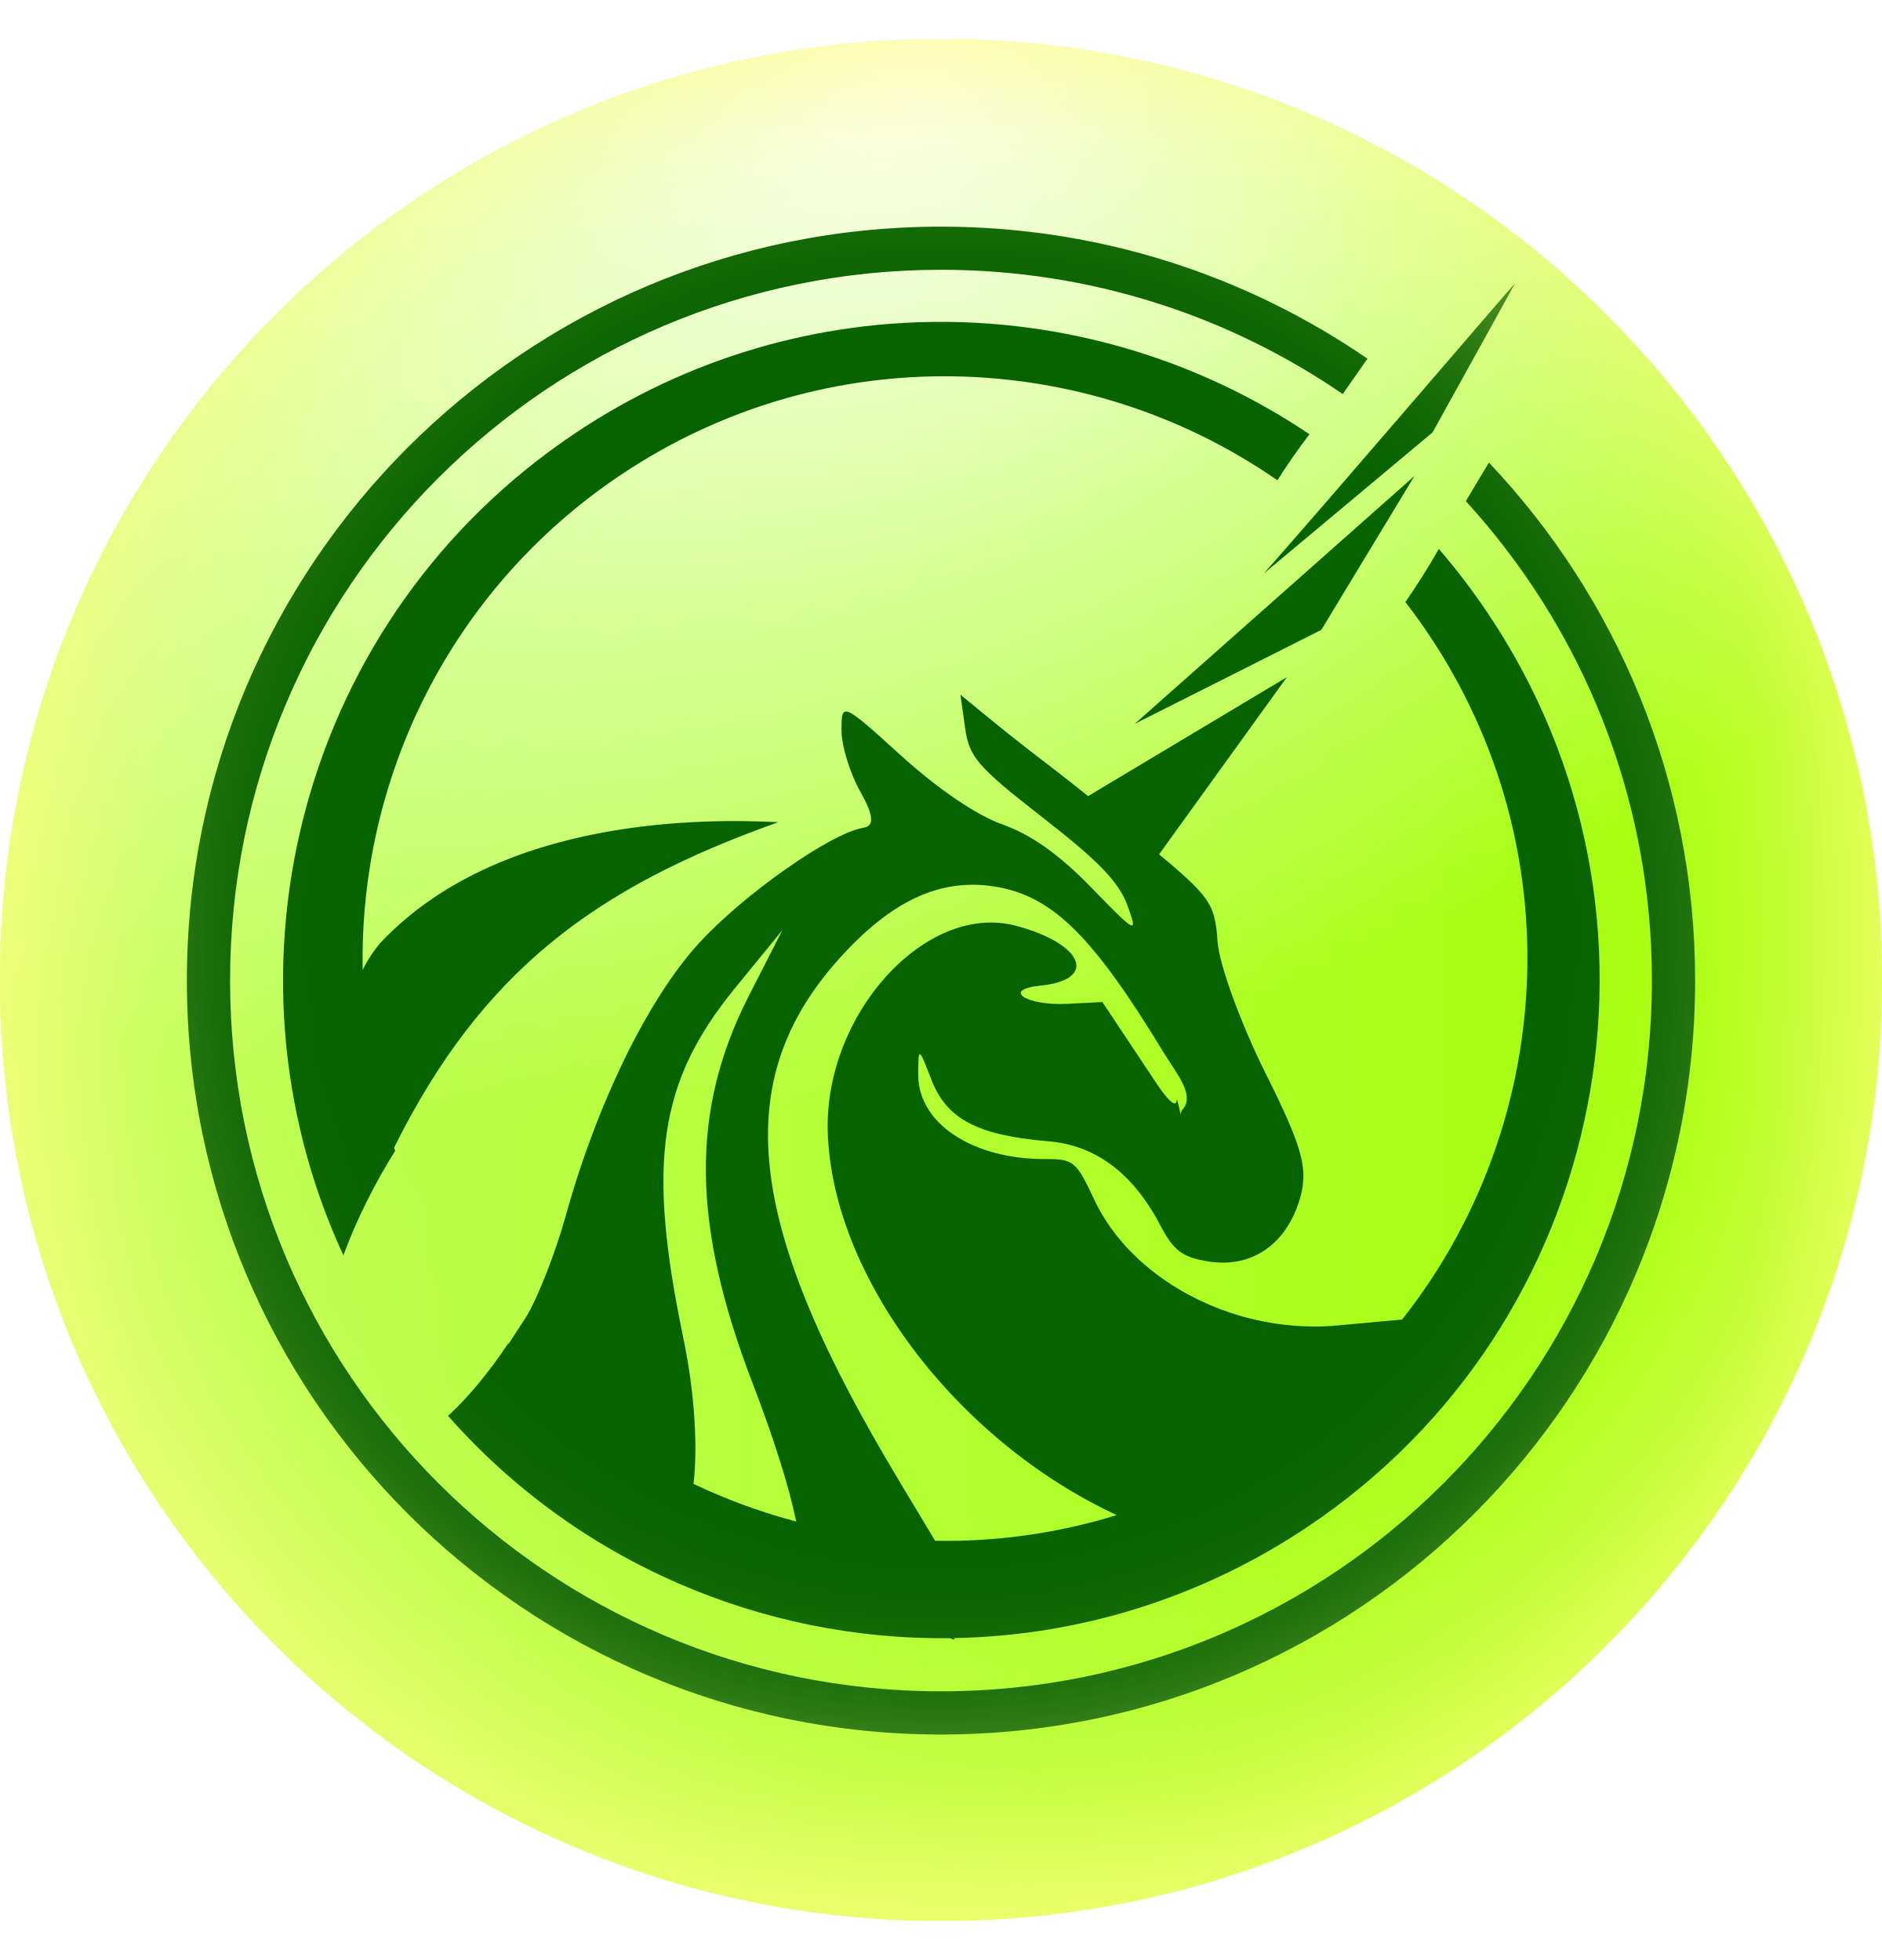
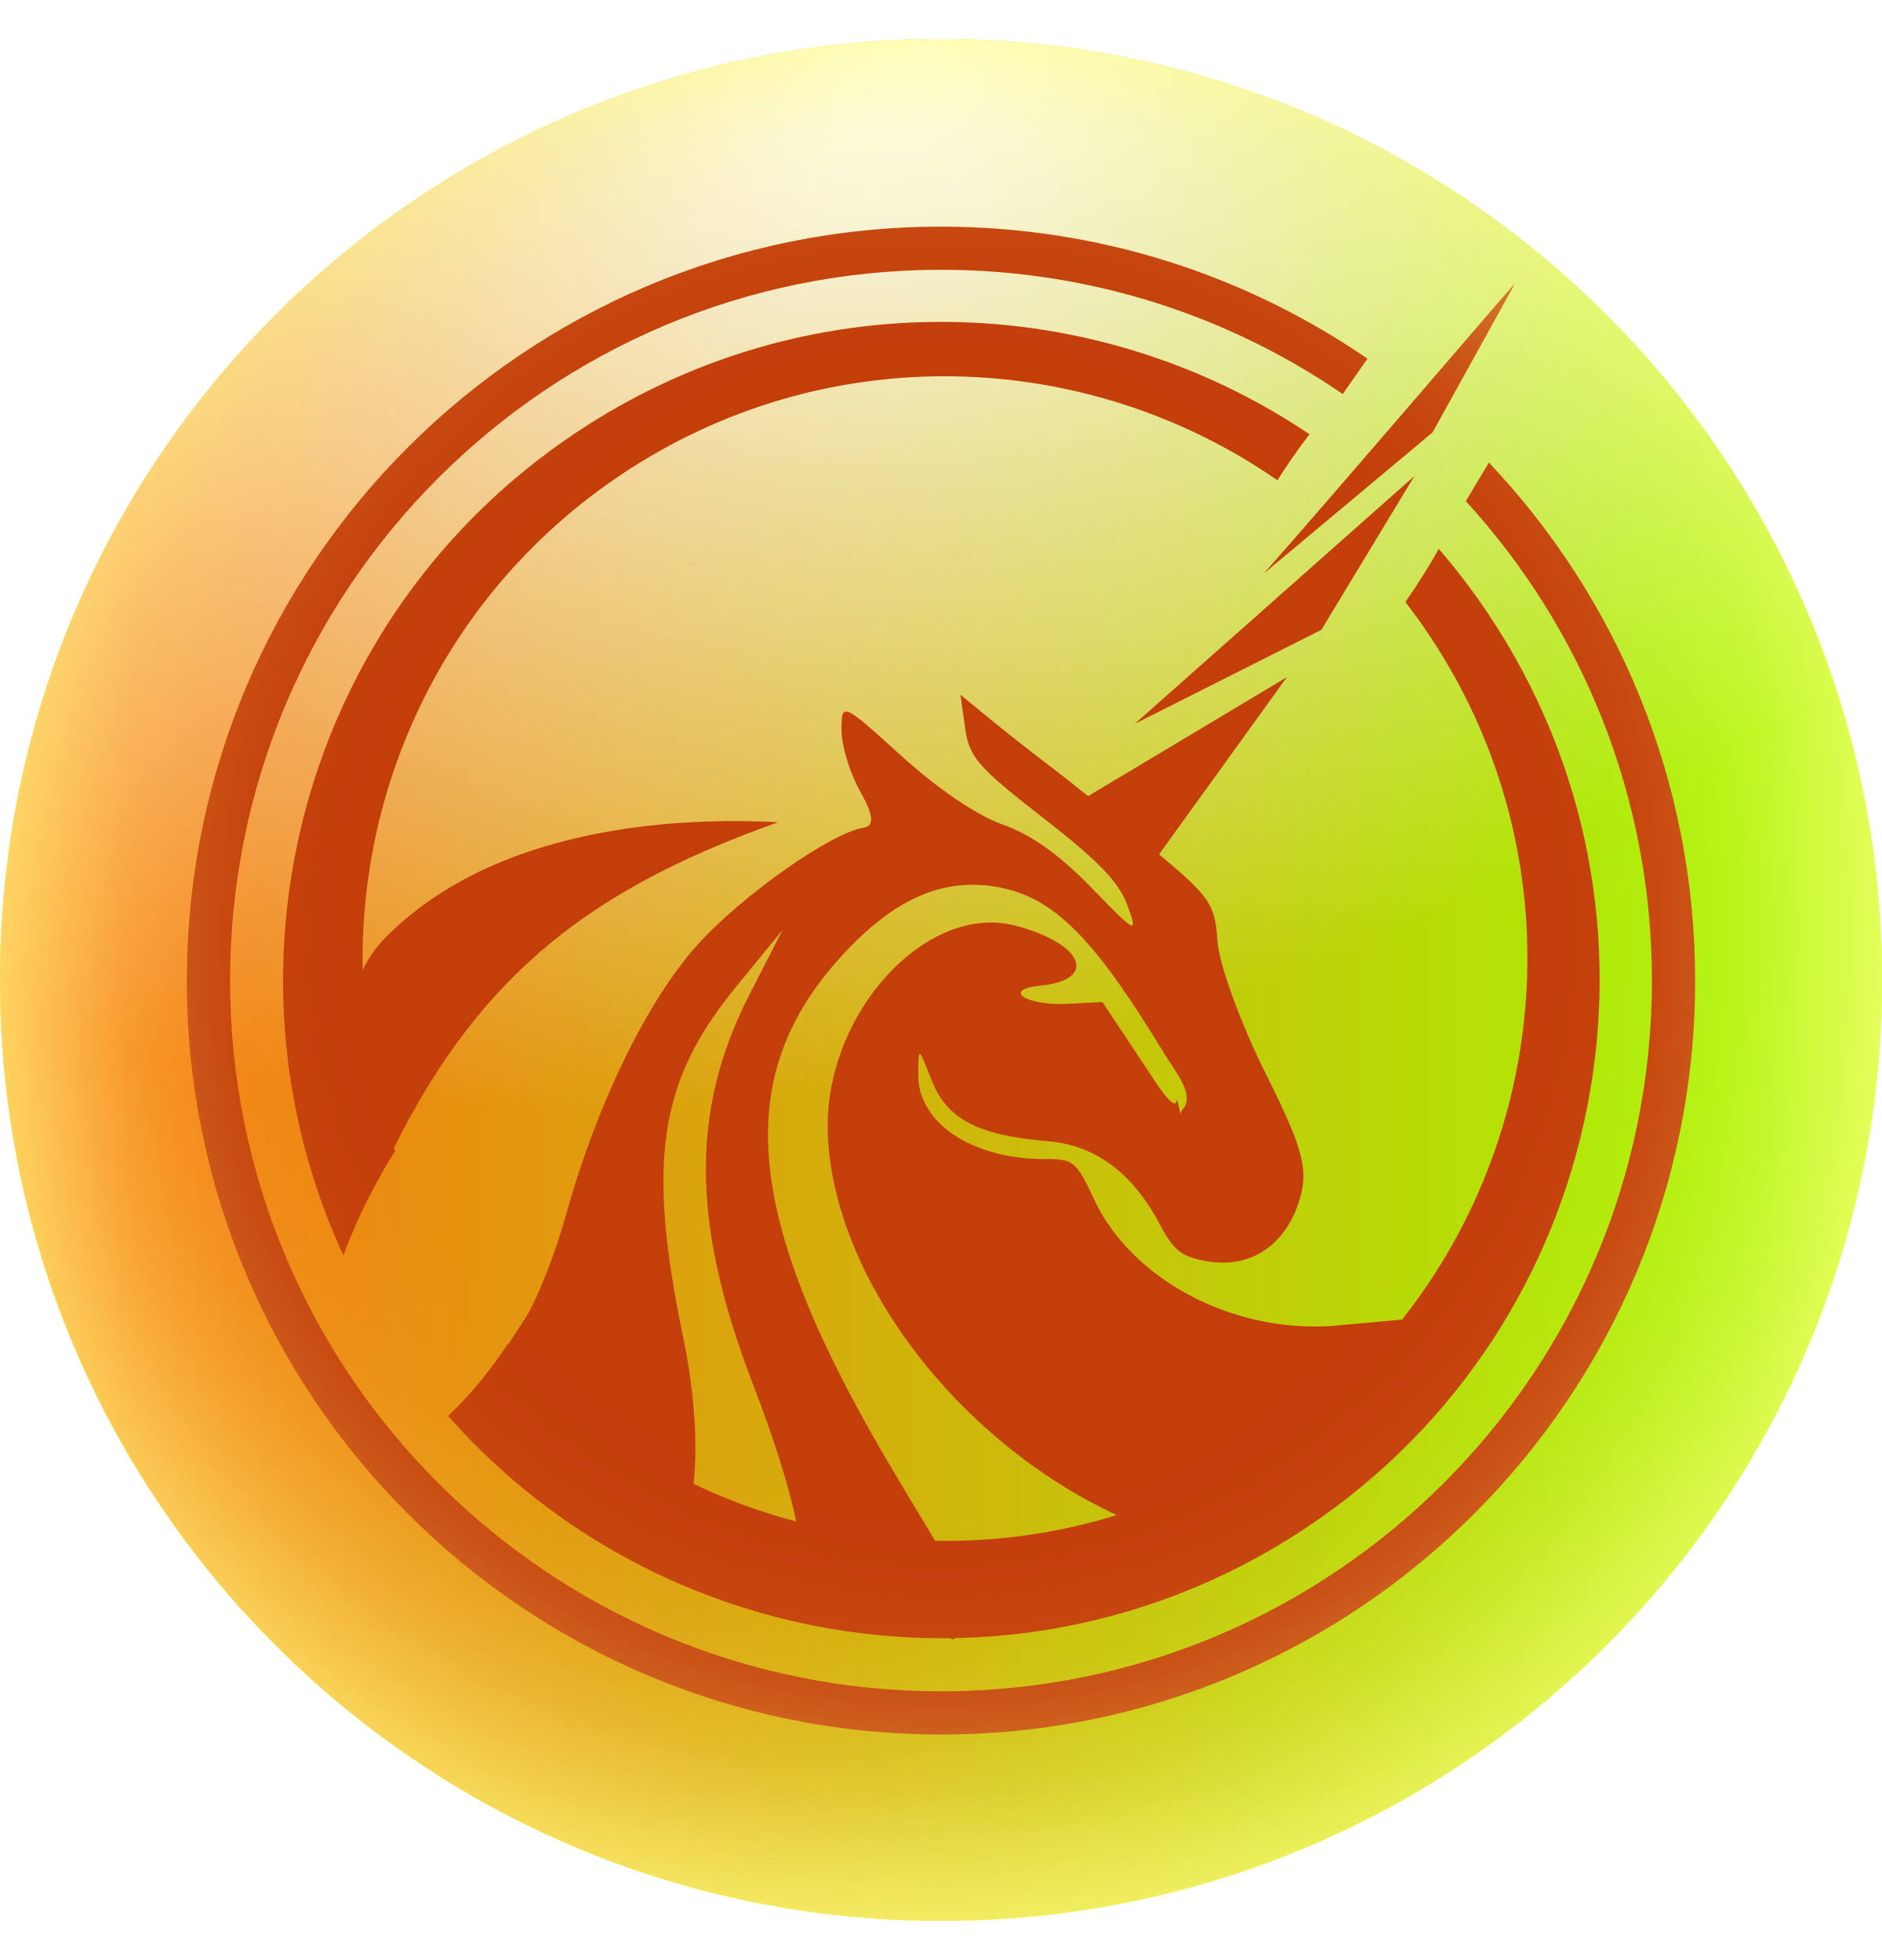
<svg xmlns="http://www.w3.org/2000/svg" width="24" height="25" viewBox="0 0 24 25" fill="none">
  <g filter="url(#filter0_i_127_19771)">
    <rect y="0.5" width="24" height="24" rx="12" fill="url(#paint0_radial_127_19771)" />
    <rect y="0.5" width="24" height="24" rx="12" fill="url(#paint1_linear_127_19771)" />
    <rect y="0.5" width="24" height="24" rx="12" fill="url(#paint2_radial_127_19771)" />
-     <path fill-rule="evenodd" clip-rule="evenodd" d="M12 22.124C6.689 22.124 2.383 17.818 2.383 12.507C2.383 7.196 6.689 2.891 12 2.891C14.018 2.891 15.891 3.512 17.438 4.575L17.123 5.026C15.665 4.026 13.901 3.441 12 3.441C6.993 3.441 2.934 7.5 2.934 12.507C2.934 17.514 6.993 21.573 12 21.573C17.007 21.573 21.066 17.514 21.066 12.507C21.066 10.151 20.167 8.004 18.693 6.392L18.987 5.9C20.617 7.623 21.617 9.948 21.617 12.507C21.617 17.818 17.311 22.124 12 22.124Z" fill="#076200" />
-     <path d="M16.117 7.315C17.007 6.309 19.266 3.665 19.322 3.612L18.269 5.515L16.117 7.315Z" fill="#076200" />
-     <path d="M16.85 8.034L14.47 9.233L18.038 6.071L16.85 8.034Z" fill="#076200" />
-     <path d="M14.719 10.983L13.8 10.2L16.411 8.637L14.719 10.983Z" fill="#076200" />
-     <path fill-rule="evenodd" clip-rule="evenodd" d="M7.327 5.531C10.247 3.571 13.953 3.688 16.699 5.539C16.559 5.722 16.422 5.918 16.29 6.126C13.851 4.433 10.526 4.306 7.912 6.06C5.736 7.521 4.579 9.933 4.625 12.373C4.681 12.254 4.757 12.137 4.854 12.023C6.388 10.398 9.039 10.444 9.925 10.487C7.587 11.319 6.145 12.388 5.025 14.639C5.03 14.653 5.034 14.666 5.039 14.68C4.918 14.872 4.802 15.077 4.693 15.293C4.571 15.535 4.466 15.776 4.379 16.012C2.679 12.333 3.854 7.861 7.327 5.531ZM18.974 7.823C18.78 7.533 18.57 7.259 18.348 7.001C18.285 7.114 18.218 7.226 18.147 7.339C18.073 7.456 17.998 7.569 17.922 7.679C18.024 7.811 18.123 7.947 18.217 8.088C20.061 10.835 19.827 14.368 17.88 16.831L16.979 16.913C15.667 16.998 14.415 16.287 13.956 15.305C13.725 14.811 13.692 14.783 13.328 14.784C12.4 14.786 11.709 14.327 11.71 13.711C11.711 13.346 11.713 13.347 11.879 13.775C12.073 14.274 12.466 14.481 13.368 14.557C13.968 14.607 14.442 14.96 14.787 15.611C14.969 15.958 15.074 16.037 15.419 16.091C15.963 16.176 16.405 15.871 16.576 15.292C16.688 14.912 16.615 14.642 16.137 13.686C15.822 13.054 15.547 12.301 15.527 12.012C15.493 11.519 15.439 11.443 14.674 10.807C14.226 10.433 13.662 9.979 13.422 9.797C13.182 9.616 12.82 9.331 12.617 9.164L12.248 8.861L12.307 9.282C12.359 9.658 12.464 9.779 13.3 10.43C14.012 10.984 14.27 11.252 14.379 11.552C14.515 11.925 14.49 11.912 13.922 11.326C13.51 10.901 13.152 10.647 12.786 10.517C12.457 10.401 11.961 10.064 11.492 9.639C10.743 8.959 10.732 8.954 10.731 9.31C10.73 9.509 10.839 9.864 10.972 10.099C11.141 10.399 11.153 10.536 11.012 10.558C10.601 10.621 9.471 11.415 8.903 12.042C8.257 12.754 7.61 14.082 7.214 15.51C7.084 15.978 6.857 16.557 6.71 16.797L6.484 17.144C6.482 17.142 6.481 17.14 6.479 17.138C6.234 17.507 5.973 17.82 5.714 18.06C7.366 19.933 9.724 20.923 12.111 20.895L12.165 20.915C12.167 20.908 12.168 20.901 12.17 20.894C13.726 20.865 15.293 20.402 16.682 19.47C20.532 16.887 21.558 11.672 18.974 7.823ZM10.154 19.407C10.059 18.953 9.871 18.355 9.6 17.65C8.818 15.615 8.803 14.167 9.55 12.701L9.978 11.863L9.372 12.605C8.4 13.797 8.248 14.827 8.713 17.061C8.87 17.814 8.895 18.496 8.844 18.927C9.266 19.128 9.705 19.289 10.154 19.407ZM11.925 19.653C12.7 19.667 13.483 19.56 14.241 19.325C12.2 18.378 10.616 16.287 10.556 14.445C10.507 12.936 11.809 11.505 12.954 11.808C13.817 12.036 14.007 12.498 13.267 12.572C12.77 12.622 13.083 12.831 13.616 12.804L14.058 12.781L14.732 13.795C14.992 14.187 15.004 14.062 15.007 14.028C15.008 14.024 15.008 14.021 15.008 14.021C15.009 14.021 15.012 14.031 15.02 14.06L15.025 14.081C15.048 14.17 15.053 14.208 15.054 14.217L15.054 14.219L15.054 14.218C15.055 14.211 15.057 14.179 15.079 14.154C15.217 14.002 15.073 13.784 14.93 13.567L14.93 13.567C14.899 13.52 14.869 13.474 14.841 13.428C13.951 11.963 13.443 11.452 12.741 11.318C12.039 11.185 11.413 11.455 10.745 12.18C9.329 13.719 9.48 15.495 11.291 18.593C11.459 18.879 11.599 19.112 11.717 19.306C11.796 19.438 11.865 19.552 11.925 19.653Z" fill="#076200" />
+     <path fill-rule="evenodd" clip-rule="evenodd" d="M12 22.124C6.689 22.124 2.383 17.818 2.383 12.507C2.383 7.196 6.689 2.891 12 2.891C14.018 2.891 15.891 3.512 17.438 4.575L17.123 5.026C15.665 4.026 13.901 3.441 12 3.441C6.993 3.441 2.934 7.5 2.934 12.507C2.934 17.514 6.993 21.573 12 21.573C17.007 21.573 21.066 17.514 21.066 12.507C21.066 10.151 20.167 8.004 18.693 6.392L18.987 5.9C20.617 7.623 21.617 9.948 21.617 12.507C21.617 17.818 17.311 22.124 12 22.124Z" fill="#C43E0A" />
+     <path d="M16.117 7.315C17.007 6.309 19.266 3.665 19.322 3.612L18.269 5.515L16.117 7.315Z" fill="#C43E0A" />
+     <path d="M16.85 8.034L14.47 9.233L18.038 6.071L16.85 8.034Z" fill="#C43E0A" />
+     <path d="M14.719 10.983L13.8 10.2L16.411 8.637L14.719 10.983Z" fill="#C43E0A" />
+     <path fill-rule="evenodd" clip-rule="evenodd" d="M7.327 5.531C10.247 3.571 13.953 3.688 16.699 5.539C16.559 5.722 16.422 5.918 16.29 6.126C13.851 4.433 10.526 4.306 7.912 6.06C5.736 7.521 4.579 9.933 4.625 12.373C4.681 12.254 4.757 12.137 4.854 12.023C6.388 10.398 9.039 10.444 9.925 10.487C7.587 11.319 6.145 12.388 5.025 14.639C5.03 14.653 5.034 14.666 5.039 14.68C4.918 14.872 4.802 15.077 4.693 15.293C4.571 15.535 4.466 15.776 4.379 16.012C2.679 12.333 3.854 7.861 7.327 5.531ZM18.974 7.823C18.78 7.533 18.57 7.259 18.348 7.001C18.285 7.114 18.218 7.226 18.147 7.339C18.073 7.456 17.998 7.569 17.922 7.679C18.024 7.811 18.123 7.947 18.217 8.088C20.061 10.835 19.827 14.368 17.88 16.831L16.979 16.913C15.667 16.998 14.415 16.287 13.956 15.305C13.725 14.811 13.692 14.783 13.328 14.784C12.4 14.786 11.709 14.327 11.71 13.711C11.711 13.346 11.713 13.347 11.879 13.775C12.073 14.274 12.466 14.481 13.368 14.557C13.968 14.607 14.442 14.96 14.787 15.611C14.969 15.958 15.074 16.037 15.419 16.091C15.963 16.176 16.405 15.871 16.576 15.292C16.688 14.912 16.615 14.642 16.137 13.686C15.822 13.054 15.547 12.301 15.527 12.012C15.493 11.519 15.439 11.443 14.674 10.807C14.226 10.433 13.662 9.979 13.422 9.797C13.182 9.616 12.82 9.331 12.617 9.164L12.248 8.861L12.307 9.282C12.359 9.658 12.464 9.779 13.3 10.43C14.012 10.984 14.27 11.252 14.379 11.552C14.515 11.925 14.49 11.912 13.922 11.326C13.51 10.901 13.152 10.647 12.786 10.517C12.457 10.401 11.961 10.064 11.492 9.639C10.743 8.959 10.732 8.954 10.731 9.31C10.73 9.509 10.839 9.864 10.972 10.099C11.141 10.399 11.153 10.536 11.012 10.558C10.601 10.621 9.471 11.415 8.903 12.042C8.257 12.754 7.61 14.082 7.214 15.51C7.084 15.978 6.857 16.557 6.71 16.797L6.484 17.144C6.482 17.142 6.481 17.14 6.479 17.138C6.234 17.507 5.973 17.82 5.714 18.06C7.366 19.933 9.724 20.923 12.111 20.895L12.165 20.915C12.167 20.908 12.168 20.901 12.17 20.894C13.726 20.865 15.293 20.402 16.682 19.47C20.532 16.887 21.558 11.672 18.974 7.823ZM10.154 19.407C10.059 18.953 9.871 18.355 9.6 17.65C8.818 15.615 8.803 14.167 9.55 12.701L9.978 11.863L9.372 12.605C8.4 13.797 8.248 14.827 8.713 17.061C8.87 17.814 8.895 18.496 8.844 18.927C9.266 19.128 9.705 19.289 10.154 19.407ZM11.925 19.653C12.7 19.667 13.483 19.56 14.241 19.325C12.2 18.378 10.616 16.287 10.556 14.445C10.507 12.936 11.809 11.505 12.954 11.808C13.817 12.036 14.007 12.498 13.267 12.572C12.77 12.622 13.083 12.831 13.616 12.804L14.058 12.781L14.732 13.795C14.992 14.187 15.004 14.062 15.007 14.028C15.008 14.024 15.008 14.021 15.008 14.021C15.009 14.021 15.012 14.031 15.02 14.06L15.025 14.081C15.048 14.17 15.053 14.208 15.054 14.217L15.054 14.219L15.054 14.218C15.055 14.211 15.057 14.179 15.079 14.154C15.217 14.002 15.073 13.784 14.93 13.567L14.93 13.567C14.899 13.52 14.869 13.474 14.841 13.428C13.951 11.963 13.443 11.452 12.741 11.318C12.039 11.185 11.413 11.455 10.745 12.18C9.329 13.719 9.48 15.495 11.291 18.593C11.459 18.879 11.599 19.112 11.717 19.306C11.796 19.438 11.865 19.552 11.925 19.653Z" fill="#C43E0A" />
  </g>
  <defs>
    <filter id="filter0_i_127_19771" x="0" y="-0.1" width="24" height="24.6" filterUnits="userSpaceOnUse" color-interpolation-filters="sRGB">
      <feFlood flood-opacity="0" result="BackgroundImageFix" />
      <feBlend mode="normal" in="SourceGraphic" in2="BackgroundImageFix" result="shape" />
      <feColorMatrix in="SourceAlpha" type="matrix" values="0 0 0 0 0 0 0 0 0 0 0 0 0 0 0 0 0 0 127 0" result="hardAlpha" />
      <feOffset dy="-0.6" />
      <feGaussianBlur stdDeviation="1.8" />
      <feComposite in2="hardAlpha" operator="arithmetic" k2="-1" k3="1" />
      <feColorMatrix type="matrix" values="0 0 0 0 1 0 0 0 0 0.992 0 0 0 0 0.503 0 0 0 1 0" />
      <feBlend mode="normal" in2="shape" result="effect1_innerShadow_127_19771" />
    </filter>
    <radialGradient id="paint0_radial_127_19771" cx="0" cy="0" r="1" gradientUnits="userSpaceOnUse" gradientTransform="translate(12 0.500001) rotate(90) scale(24 22.2081)">
      <stop offset="0.669" stop-color="white" />
      <stop offset="1" stop-color="#C2FF5D" />
    </radialGradient>
    <linearGradient id="paint1_linear_127_19771" x1="0" y1="12.5" x2="24" y2="12.5" gradientUnits="userSpaceOnUse">
-       <stop stop-color="#C2FE5E" />
+       <stop stop-color="#FC6F13" />
      <stop offset="1" stop-color="#A2FE03" />
    </linearGradient>
    <radialGradient id="paint2_radial_127_19771" cx="0" cy="0" r="1" gradientUnits="userSpaceOnUse" gradientTransform="translate(11.7 0.800001) rotate(73.1013) scale(24.7695 37.4591)">
      <stop stop-color="white" />
      <stop offset="0.51" stop-color="white" stop-opacity="0" />
    </radialGradient>
  </defs>
</svg>
